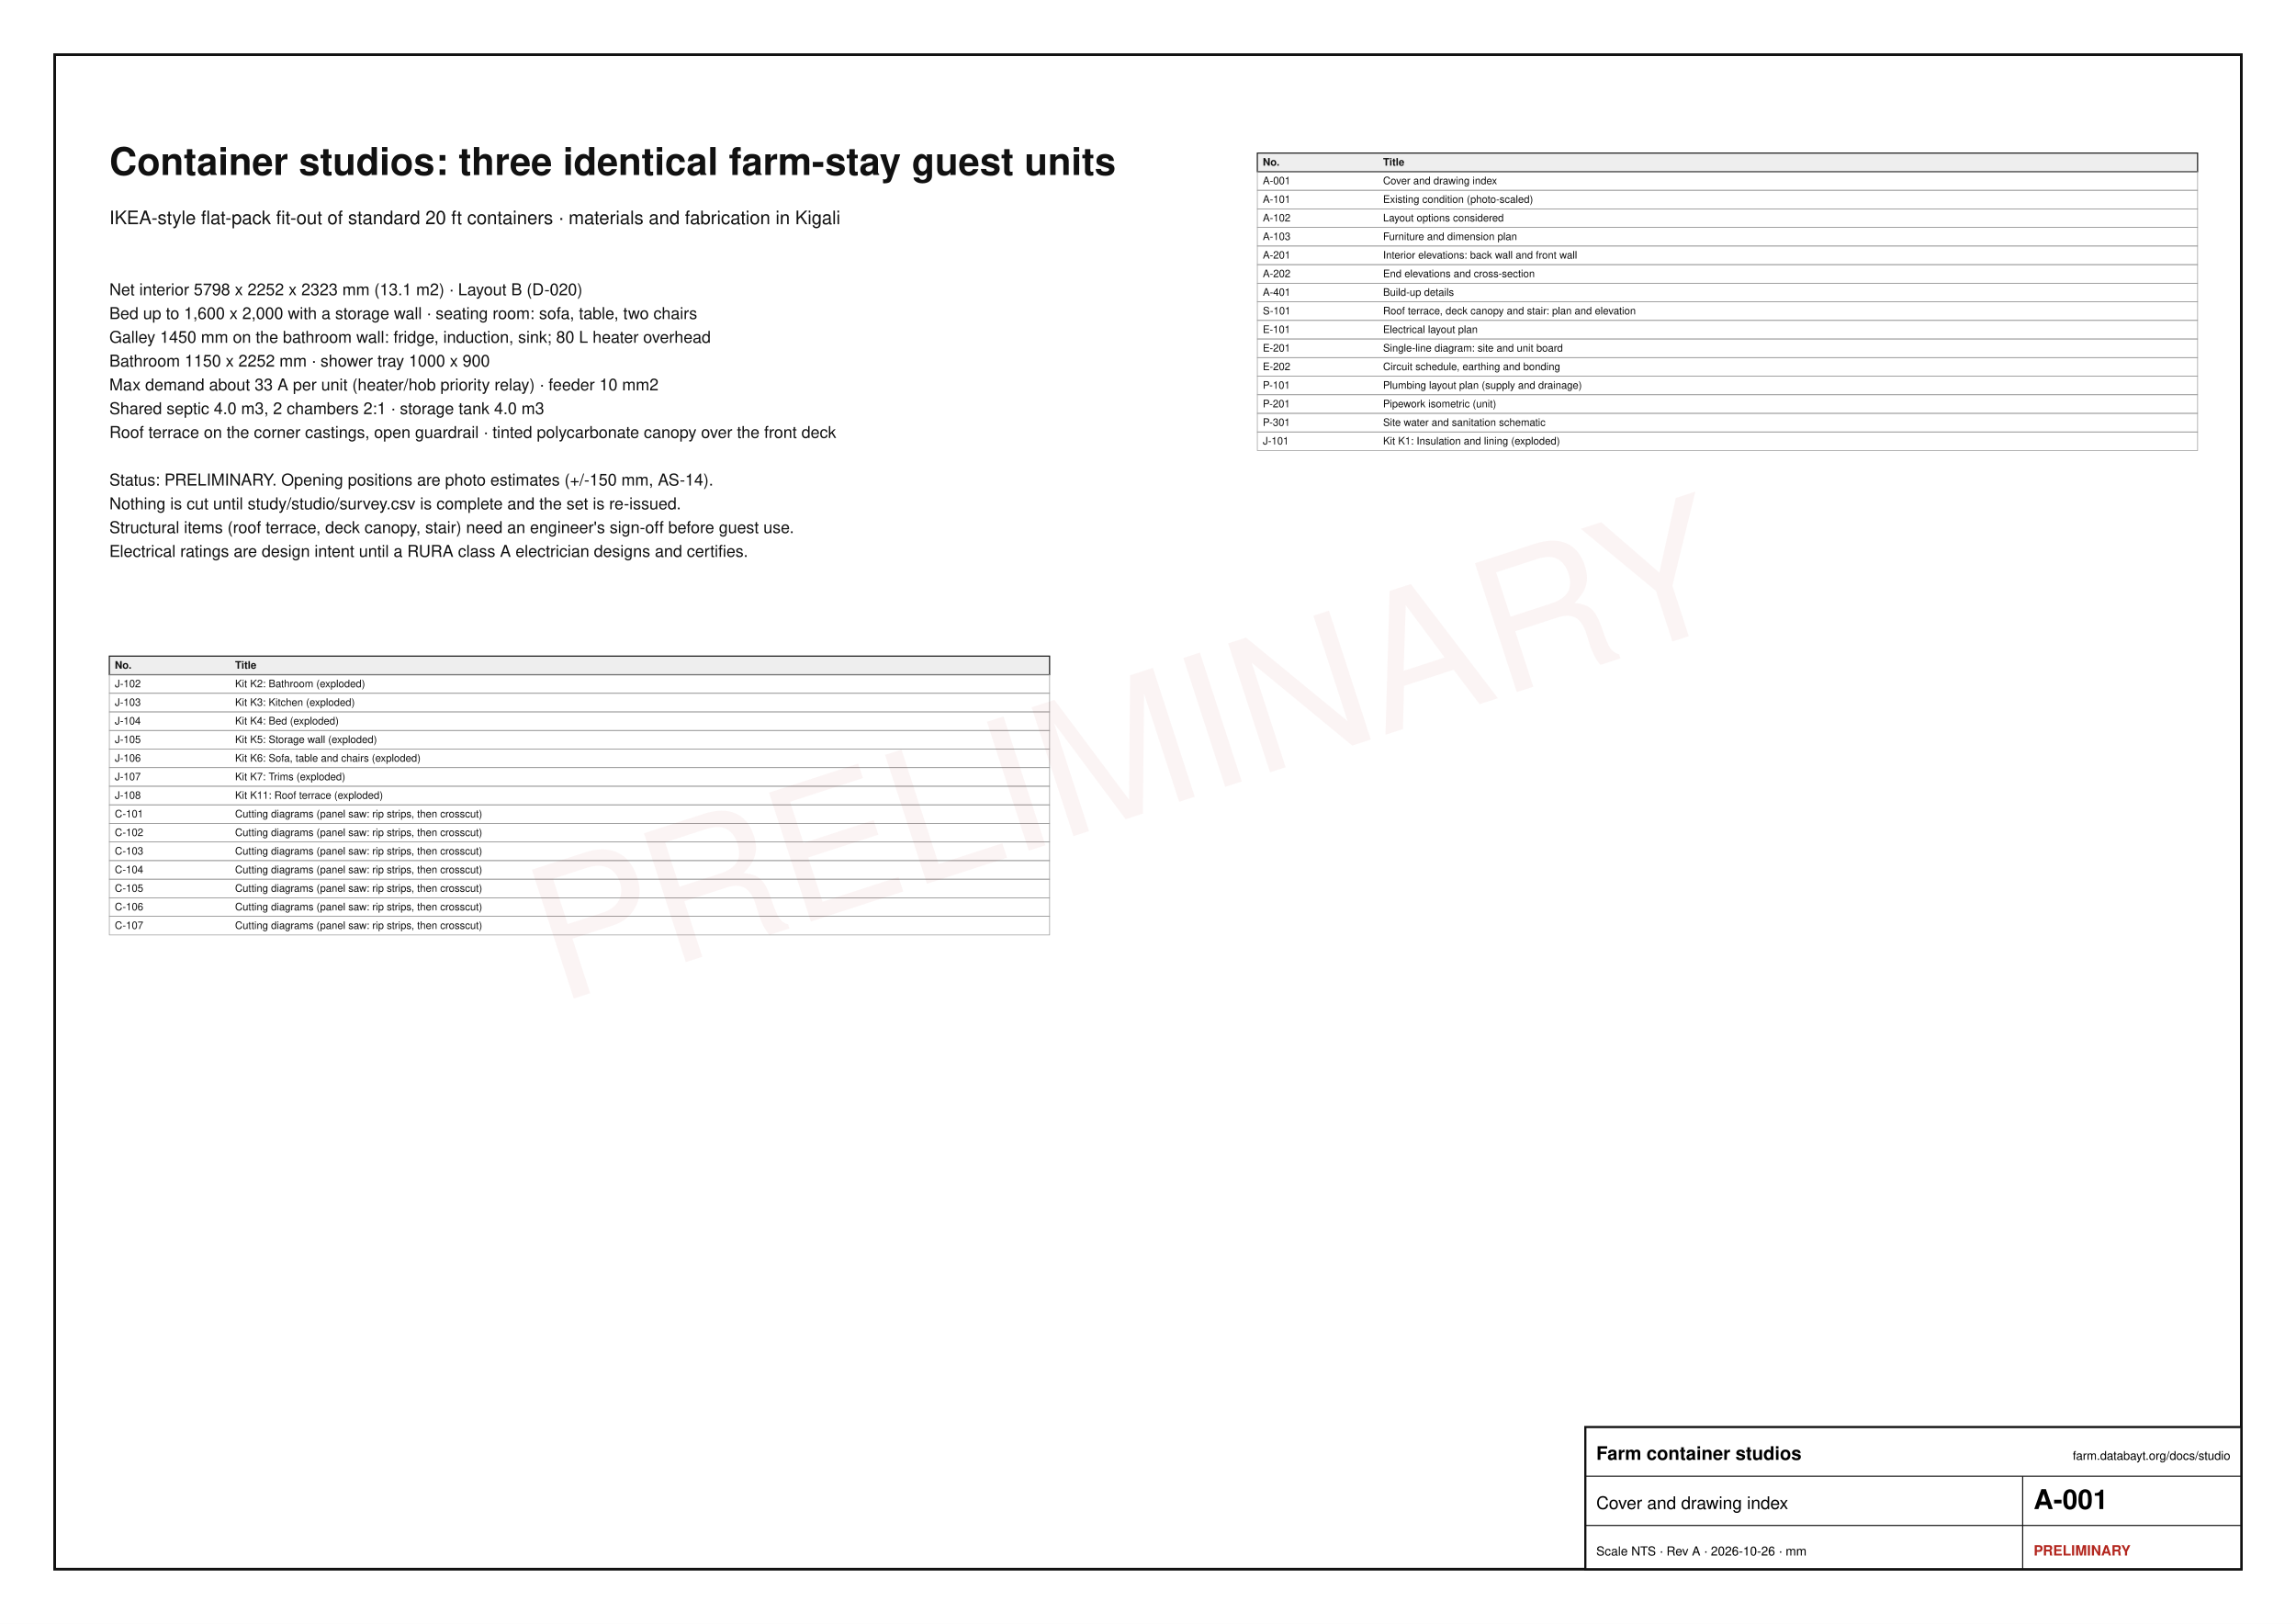
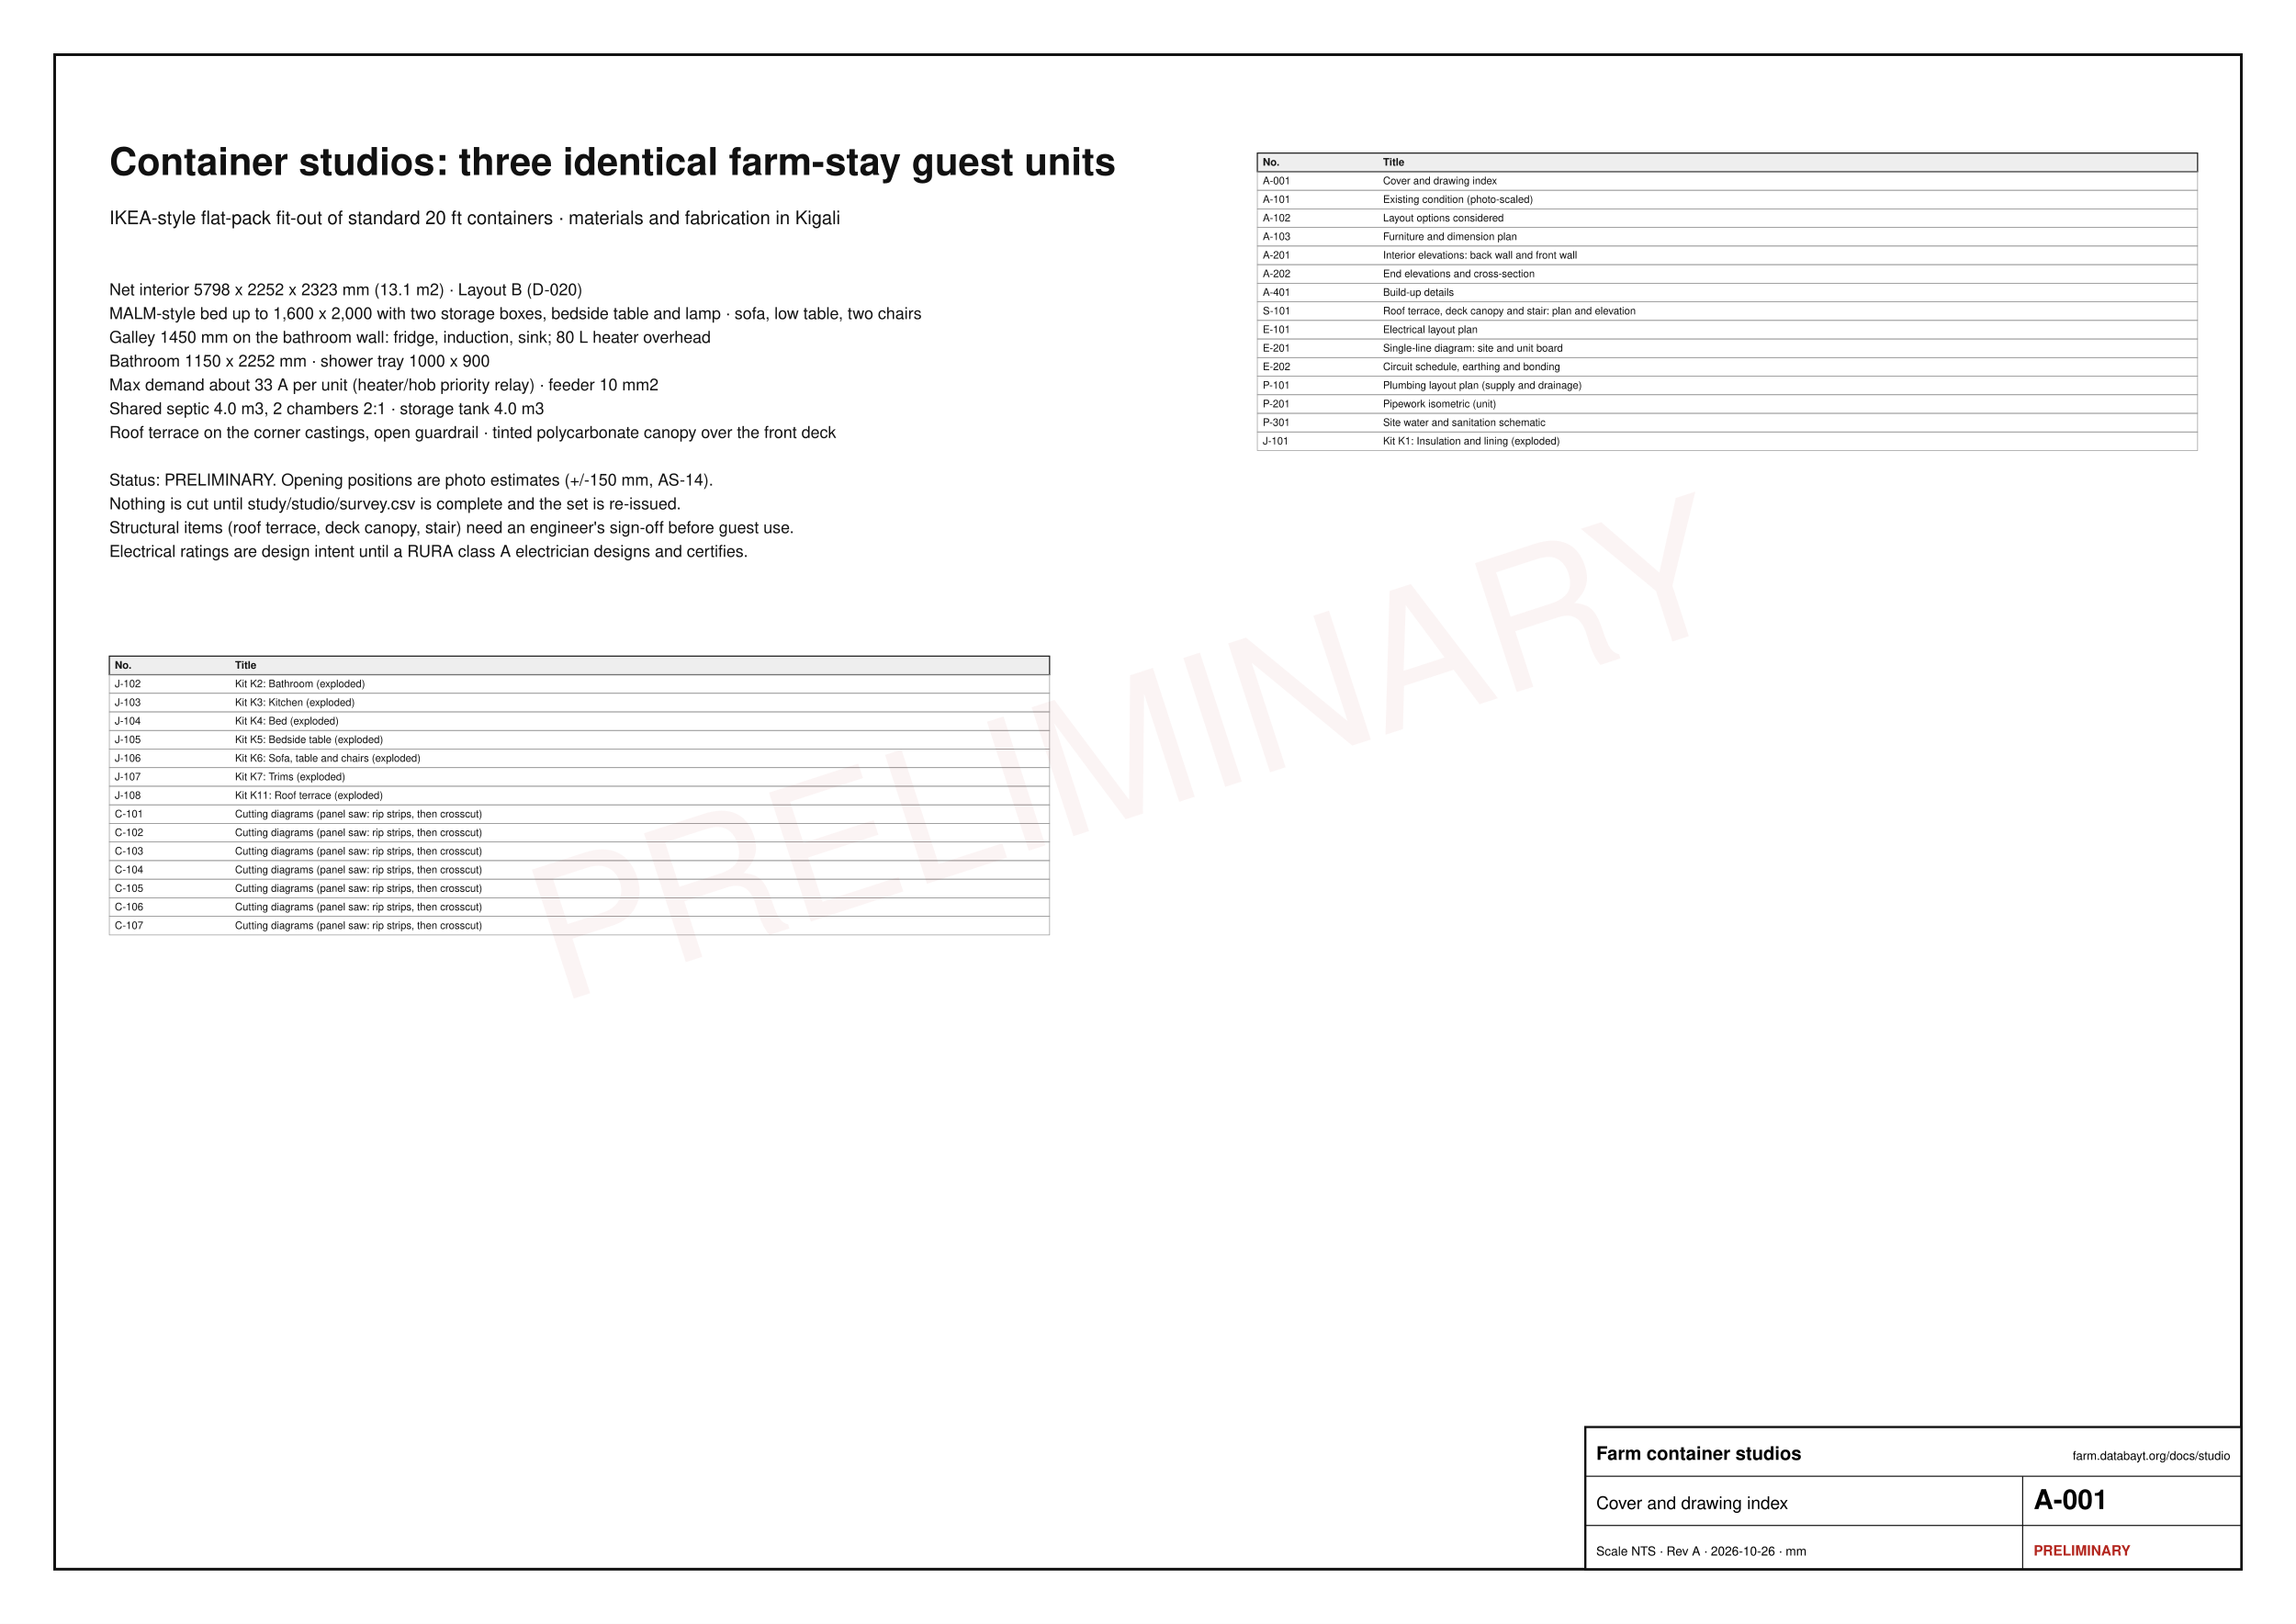
<svg xmlns="http://www.w3.org/2000/svg" width="420mm" height="297mm" viewBox="0 0 420 297" font-family="Helvetica, Arial, sans-serif">
  <rect x="0" y="0" width="420" height="297" fill="#fff" />
  <rect x="10" y="10" width="400" height="277" fill="none" stroke="#111" stroke-width="0.5" />
  <text x="20" y="32" font-size="7" text-anchor="start" font-weight="bold" fill="#111">Container studios: three identical farm-stay guest units</text>
  <text x="20" y="41" font-size="3.4" text-anchor="start" font-weight="normal" fill="#111">IKEA-style flat-pack fit-out of standard 20 ft containers · materials and fabrication in Kigali</text>
  <text x="20" y="54" font-size="3" text-anchor="start" font-weight="normal" fill="#111">Net interior 5798 x 2252 x 2323 mm (13.1 m2) · Layout B (D-020)</text>
-   <text x="20" y="58.35" font-size="3" text-anchor="start" font-weight="normal" fill="#111">Bed up to 1,600 x 2,000 with a storage wall · seating room: sofa, table, two chairs</text>
+   <text x="20" y="58.35" font-size="3" text-anchor="start" font-weight="normal" fill="#111">MALM-style bed up to 1,600 x 2,000 with two storage boxes, bedside table and lamp · sofa, low table, two chairs</text>
  <text x="20" y="62.7" font-size="3" text-anchor="start" font-weight="normal" fill="#111">Galley 1450 mm on the bathroom wall: fridge, induction, sink; 80 L heater overhead</text>
  <text x="20" y="67.05" font-size="3" text-anchor="start" font-weight="normal" fill="#111">Bathroom 1150 x 2252 mm · shower tray 1000 x 900</text>
  <text x="20" y="71.4" font-size="3" text-anchor="start" font-weight="normal" fill="#111">Max demand about 33 A per unit (heater/hob priority relay) · feeder 10 mm2</text>
  <text x="20" y="75.75" font-size="3" text-anchor="start" font-weight="normal" fill="#111">Shared septic 4.0 m3, 2 chambers 2:1 · storage tank 4.0 m3</text>
  <text x="20" y="80.1" font-size="3" text-anchor="start" font-weight="normal" fill="#111">Roof terrace on the corner castings, open guardrail · tinted polycarbonate canopy over the front deck</text>
  <text x="20" y="84.45" font-size="3" text-anchor="start" font-weight="normal" fill="#111" />
  <text x="20" y="88.8" font-size="3" text-anchor="start" font-weight="normal" fill="#111">Status: PRELIMINARY. Opening positions are photo estimates (+/-150 mm, AS-14).</text>
  <text x="20" y="93.15" font-size="3" text-anchor="start" font-weight="normal" fill="#111">Nothing is cut until study/studio/survey.csv is complete and the set is re-issued.</text>
  <text x="20" y="97.5" font-size="3" text-anchor="start" font-weight="normal" fill="#111">Structural items (roof terrace, deck canopy, stair) need an engineer's sign-off before guest use.</text>
  <text x="20" y="101.85" font-size="3" text-anchor="start" font-weight="normal" fill="#111">Electrical ratings are design intent until a RURA class A electrician designs and certifies.</text>
  <rect x="230" y="28" width="172" height="3.4" fill="#eee" stroke="#111" stroke-width="0.2" />
  <text x="231" y="30.3" font-size="1.9" text-anchor="start" font-weight="bold" fill="#111">No.</text>
  <text x="253" y="30.3" font-size="1.9" text-anchor="start" font-weight="bold" fill="#111">Title</text>
  <rect x="230" y="31.4" width="172" height="3.4" fill="none" stroke="#999" stroke-width="0.12" />
  <text x="231" y="33.7" font-size="1.9" text-anchor="start" font-weight="normal" fill="#111">A-001</text>
  <text x="253" y="33.7" font-size="1.9" text-anchor="start" font-weight="normal" fill="#111">Cover and drawing index</text>
  <rect x="230" y="34.8" width="172" height="3.4" fill="none" stroke="#999" stroke-width="0.12" />
  <text x="231" y="37.1" font-size="1.9" text-anchor="start" font-weight="normal" fill="#111">A-101</text>
  <text x="253" y="37.1" font-size="1.9" text-anchor="start" font-weight="normal" fill="#111">Existing condition (photo-scaled)</text>
  <rect x="230" y="38.2" width="172" height="3.4" fill="none" stroke="#999" stroke-width="0.12" />
  <text x="231" y="40.5" font-size="1.9" text-anchor="start" font-weight="normal" fill="#111">A-102</text>
  <text x="253" y="40.5" font-size="1.9" text-anchor="start" font-weight="normal" fill="#111">Layout options considered</text>
  <rect x="230" y="41.6" width="172" height="3.4" fill="none" stroke="#999" stroke-width="0.12" />
  <text x="231" y="43.9" font-size="1.9" text-anchor="start" font-weight="normal" fill="#111">A-103</text>
  <text x="253" y="43.9" font-size="1.9" text-anchor="start" font-weight="normal" fill="#111">Furniture and dimension plan</text>
  <rect x="230" y="45" width="172" height="3.4" fill="none" stroke="#999" stroke-width="0.12" />
  <text x="231" y="47.3" font-size="1.9" text-anchor="start" font-weight="normal" fill="#111">A-201</text>
  <text x="253" y="47.3" font-size="1.9" text-anchor="start" font-weight="normal" fill="#111">Interior elevations: back wall and front wall</text>
  <rect x="230" y="48.4" width="172" height="3.4" fill="none" stroke="#999" stroke-width="0.12" />
  <text x="231" y="50.7" font-size="1.9" text-anchor="start" font-weight="normal" fill="#111">A-202</text>
  <text x="253" y="50.7" font-size="1.9" text-anchor="start" font-weight="normal" fill="#111">End elevations and cross-section</text>
  <rect x="230" y="51.8" width="172" height="3.4" fill="none" stroke="#999" stroke-width="0.12" />
  <text x="231" y="54.1" font-size="1.9" text-anchor="start" font-weight="normal" fill="#111">A-401</text>
  <text x="253" y="54.1" font-size="1.9" text-anchor="start" font-weight="normal" fill="#111">Build-up details</text>
  <rect x="230" y="55.2" width="172" height="3.4" fill="none" stroke="#999" stroke-width="0.12" />
  <text x="231" y="57.5" font-size="1.9" text-anchor="start" font-weight="normal" fill="#111">S-101</text>
  <text x="253" y="57.5" font-size="1.9" text-anchor="start" font-weight="normal" fill="#111">Roof terrace, deck canopy and stair: plan and elevation</text>
  <rect x="230" y="58.6" width="172" height="3.4" fill="none" stroke="#999" stroke-width="0.12" />
  <text x="231" y="60.9" font-size="1.9" text-anchor="start" font-weight="normal" fill="#111">E-101</text>
  <text x="253" y="60.9" font-size="1.9" text-anchor="start" font-weight="normal" fill="#111">Electrical layout plan</text>
  <rect x="230" y="62" width="172" height="3.4" fill="none" stroke="#999" stroke-width="0.12" />
  <text x="231" y="64.3" font-size="1.9" text-anchor="start" font-weight="normal" fill="#111">E-201</text>
  <text x="253" y="64.3" font-size="1.9" text-anchor="start" font-weight="normal" fill="#111">Single-line diagram: site and unit board</text>
  <rect x="230" y="65.4" width="172" height="3.4" fill="none" stroke="#999" stroke-width="0.12" />
  <text x="231" y="67.7" font-size="1.9" text-anchor="start" font-weight="normal" fill="#111">E-202</text>
  <text x="253" y="67.7" font-size="1.9" text-anchor="start" font-weight="normal" fill="#111">Circuit schedule, earthing and bonding</text>
  <rect x="230" y="68.8" width="172" height="3.4" fill="none" stroke="#999" stroke-width="0.12" />
  <text x="231" y="71.1" font-size="1.9" text-anchor="start" font-weight="normal" fill="#111">P-101</text>
  <text x="253" y="71.1" font-size="1.9" text-anchor="start" font-weight="normal" fill="#111">Plumbing layout plan (supply and drainage)</text>
  <rect x="230" y="72.2" width="172" height="3.4" fill="none" stroke="#999" stroke-width="0.12" />
  <text x="231" y="74.5" font-size="1.9" text-anchor="start" font-weight="normal" fill="#111">P-201</text>
  <text x="253" y="74.5" font-size="1.9" text-anchor="start" font-weight="normal" fill="#111">Pipework isometric (unit)</text>
  <rect x="230" y="75.6" width="172" height="3.4" fill="none" stroke="#999" stroke-width="0.12" />
  <text x="231" y="77.9" font-size="1.9" text-anchor="start" font-weight="normal" fill="#111">P-301</text>
  <text x="253" y="77.9" font-size="1.9" text-anchor="start" font-weight="normal" fill="#111">Site water and sanitation schematic</text>
  <rect x="230" y="79" width="172" height="3.4" fill="none" stroke="#999" stroke-width="0.12" />
  <text x="231" y="81.3" font-size="1.9" text-anchor="start" font-weight="normal" fill="#111">J-101</text>
  <text x="253" y="81.3" font-size="1.9" text-anchor="start" font-weight="normal" fill="#111">Kit K1: Insulation and lining (exploded)</text>
  <rect x="20" y="120" width="172" height="3.4" fill="#eee" stroke="#111" stroke-width="0.2" />
  <text x="21" y="122.3" font-size="1.9" text-anchor="start" font-weight="bold" fill="#111">No.</text>
  <text x="43" y="122.3" font-size="1.9" text-anchor="start" font-weight="bold" fill="#111">Title</text>
  <rect x="20" y="123.4" width="172" height="3.4" fill="none" stroke="#999" stroke-width="0.12" />
  <text x="21" y="125.7" font-size="1.9" text-anchor="start" font-weight="normal" fill="#111">J-102</text>
  <text x="43" y="125.7" font-size="1.9" text-anchor="start" font-weight="normal" fill="#111">Kit K2: Bathroom (exploded)</text>
  <rect x="20" y="126.8" width="172" height="3.4" fill="none" stroke="#999" stroke-width="0.12" />
  <text x="21" y="129.1" font-size="1.9" text-anchor="start" font-weight="normal" fill="#111">J-103</text>
  <text x="43" y="129.1" font-size="1.9" text-anchor="start" font-weight="normal" fill="#111">Kit K3: Kitchen (exploded)</text>
  <rect x="20" y="130.2" width="172" height="3.4" fill="none" stroke="#999" stroke-width="0.12" />
  <text x="21" y="132.5" font-size="1.9" text-anchor="start" font-weight="normal" fill="#111">J-104</text>
  <text x="43" y="132.5" font-size="1.9" text-anchor="start" font-weight="normal" fill="#111">Kit K4: Bed (exploded)</text>
  <rect x="20" y="133.6" width="172" height="3.4" fill="none" stroke="#999" stroke-width="0.12" />
  <text x="21" y="135.9" font-size="1.9" text-anchor="start" font-weight="normal" fill="#111">J-105</text>
-   <text x="43" y="135.9" font-size="1.9" text-anchor="start" font-weight="normal" fill="#111">Kit K5: Storage wall (exploded)</text>
+   <text x="43" y="135.9" font-size="1.9" text-anchor="start" font-weight="normal" fill="#111">Kit K5: Bedside table (exploded)</text>
  <rect x="20" y="137" width="172" height="3.4" fill="none" stroke="#999" stroke-width="0.12" />
  <text x="21" y="139.3" font-size="1.9" text-anchor="start" font-weight="normal" fill="#111">J-106</text>
  <text x="43" y="139.3" font-size="1.9" text-anchor="start" font-weight="normal" fill="#111">Kit K6: Sofa, table and chairs (exploded)</text>
  <rect x="20" y="140.4" width="172" height="3.4" fill="none" stroke="#999" stroke-width="0.12" />
  <text x="21" y="142.7" font-size="1.9" text-anchor="start" font-weight="normal" fill="#111">J-107</text>
  <text x="43" y="142.7" font-size="1.9" text-anchor="start" font-weight="normal" fill="#111">Kit K7: Trims (exploded)</text>
  <rect x="20" y="143.8" width="172" height="3.4" fill="none" stroke="#999" stroke-width="0.12" />
  <text x="21" y="146.1" font-size="1.9" text-anchor="start" font-weight="normal" fill="#111">J-108</text>
  <text x="43" y="146.1" font-size="1.9" text-anchor="start" font-weight="normal" fill="#111">Kit K11: Roof terrace (exploded)</text>
  <rect x="20" y="147.2" width="172" height="3.4" fill="none" stroke="#999" stroke-width="0.12" />
  <text x="21" y="149.5" font-size="1.9" text-anchor="start" font-weight="normal" fill="#111">C-101</text>
  <text x="43" y="149.5" font-size="1.9" text-anchor="start" font-weight="normal" fill="#111">Cutting diagrams (panel saw: rip strips, then crosscut)</text>
  <rect x="20" y="150.6" width="172" height="3.4" fill="none" stroke="#999" stroke-width="0.12" />
  <text x="21" y="152.9" font-size="1.9" text-anchor="start" font-weight="normal" fill="#111">C-102</text>
  <text x="43" y="152.9" font-size="1.9" text-anchor="start" font-weight="normal" fill="#111">Cutting diagrams (panel saw: rip strips, then crosscut)</text>
  <rect x="20" y="154" width="172" height="3.4" fill="none" stroke="#999" stroke-width="0.12" />
  <text x="21" y="156.3" font-size="1.9" text-anchor="start" font-weight="normal" fill="#111">C-103</text>
  <text x="43" y="156.3" font-size="1.9" text-anchor="start" font-weight="normal" fill="#111">Cutting diagrams (panel saw: rip strips, then crosscut)</text>
  <rect x="20" y="157.4" width="172" height="3.4" fill="none" stroke="#999" stroke-width="0.12" />
  <text x="21" y="159.7" font-size="1.9" text-anchor="start" font-weight="normal" fill="#111">C-104</text>
  <text x="43" y="159.7" font-size="1.9" text-anchor="start" font-weight="normal" fill="#111">Cutting diagrams (panel saw: rip strips, then crosscut)</text>
  <rect x="20" y="160.8" width="172" height="3.4" fill="none" stroke="#999" stroke-width="0.12" />
  <text x="21" y="163.1" font-size="1.9" text-anchor="start" font-weight="normal" fill="#111">C-105</text>
  <text x="43" y="163.1" font-size="1.9" text-anchor="start" font-weight="normal" fill="#111">Cutting diagrams (panel saw: rip strips, then crosscut)</text>
  <rect x="20" y="164.2" width="172" height="3.4" fill="none" stroke="#999" stroke-width="0.12" />
  <text x="21" y="166.5" font-size="1.9" text-anchor="start" font-weight="normal" fill="#111">C-106</text>
  <text x="43" y="166.5" font-size="1.9" text-anchor="start" font-weight="normal" fill="#111">Cutting diagrams (panel saw: rip strips, then crosscut)</text>
  <rect x="20" y="167.6" width="172" height="3.4" fill="none" stroke="#999" stroke-width="0.12" />
  <text x="21" y="169.9" font-size="1.9" text-anchor="start" font-weight="normal" fill="#111">C-107</text>
  <text x="43" y="169.9" font-size="1.9" text-anchor="start" font-weight="normal" fill="#111">Cutting diagrams (panel saw: rip strips, then crosscut)</text>
  <rect x="290" y="261" width="120" height="26" fill="#fff" stroke="#111" stroke-width="0.4" />
  <line x1="290" y1="270" x2="410" y2="270" stroke="#111" stroke-width="0.2" />
  <line x1="290" y1="279" x2="410" y2="279" stroke="#111" stroke-width="0.2" />
  <line x1="370" y1="270" x2="370" y2="287" stroke="#111" stroke-width="0.2" />
  <text x="292" y="267" font-size="3.4" font-weight="bold">Farm container studios</text>
  <text x="408" y="267" font-size="2.2" text-anchor="end">farm.databayt.org/docs/studio</text>
  <text x="292" y="276" font-size="3.2">Cover and drawing index</text>
  <text x="372" y="276" font-size="5" font-weight="bold">A-001</text>
  <text x="292" y="284.5" font-size="2.3">Scale NTS · Rev A · 2026-10-26 · mm</text>
  <text x="372" y="284.5" font-size="2.6" font-weight="bold" fill="#b3261e">PRELIMINARY</text>
  <text x="210.0" y="148.5" font-size="34" fill="#b3261e" fill-opacity="0.05" text-anchor="middle" transform="rotate(-18 210.0 148.5)">PRELIMINARY</text>
</svg>
